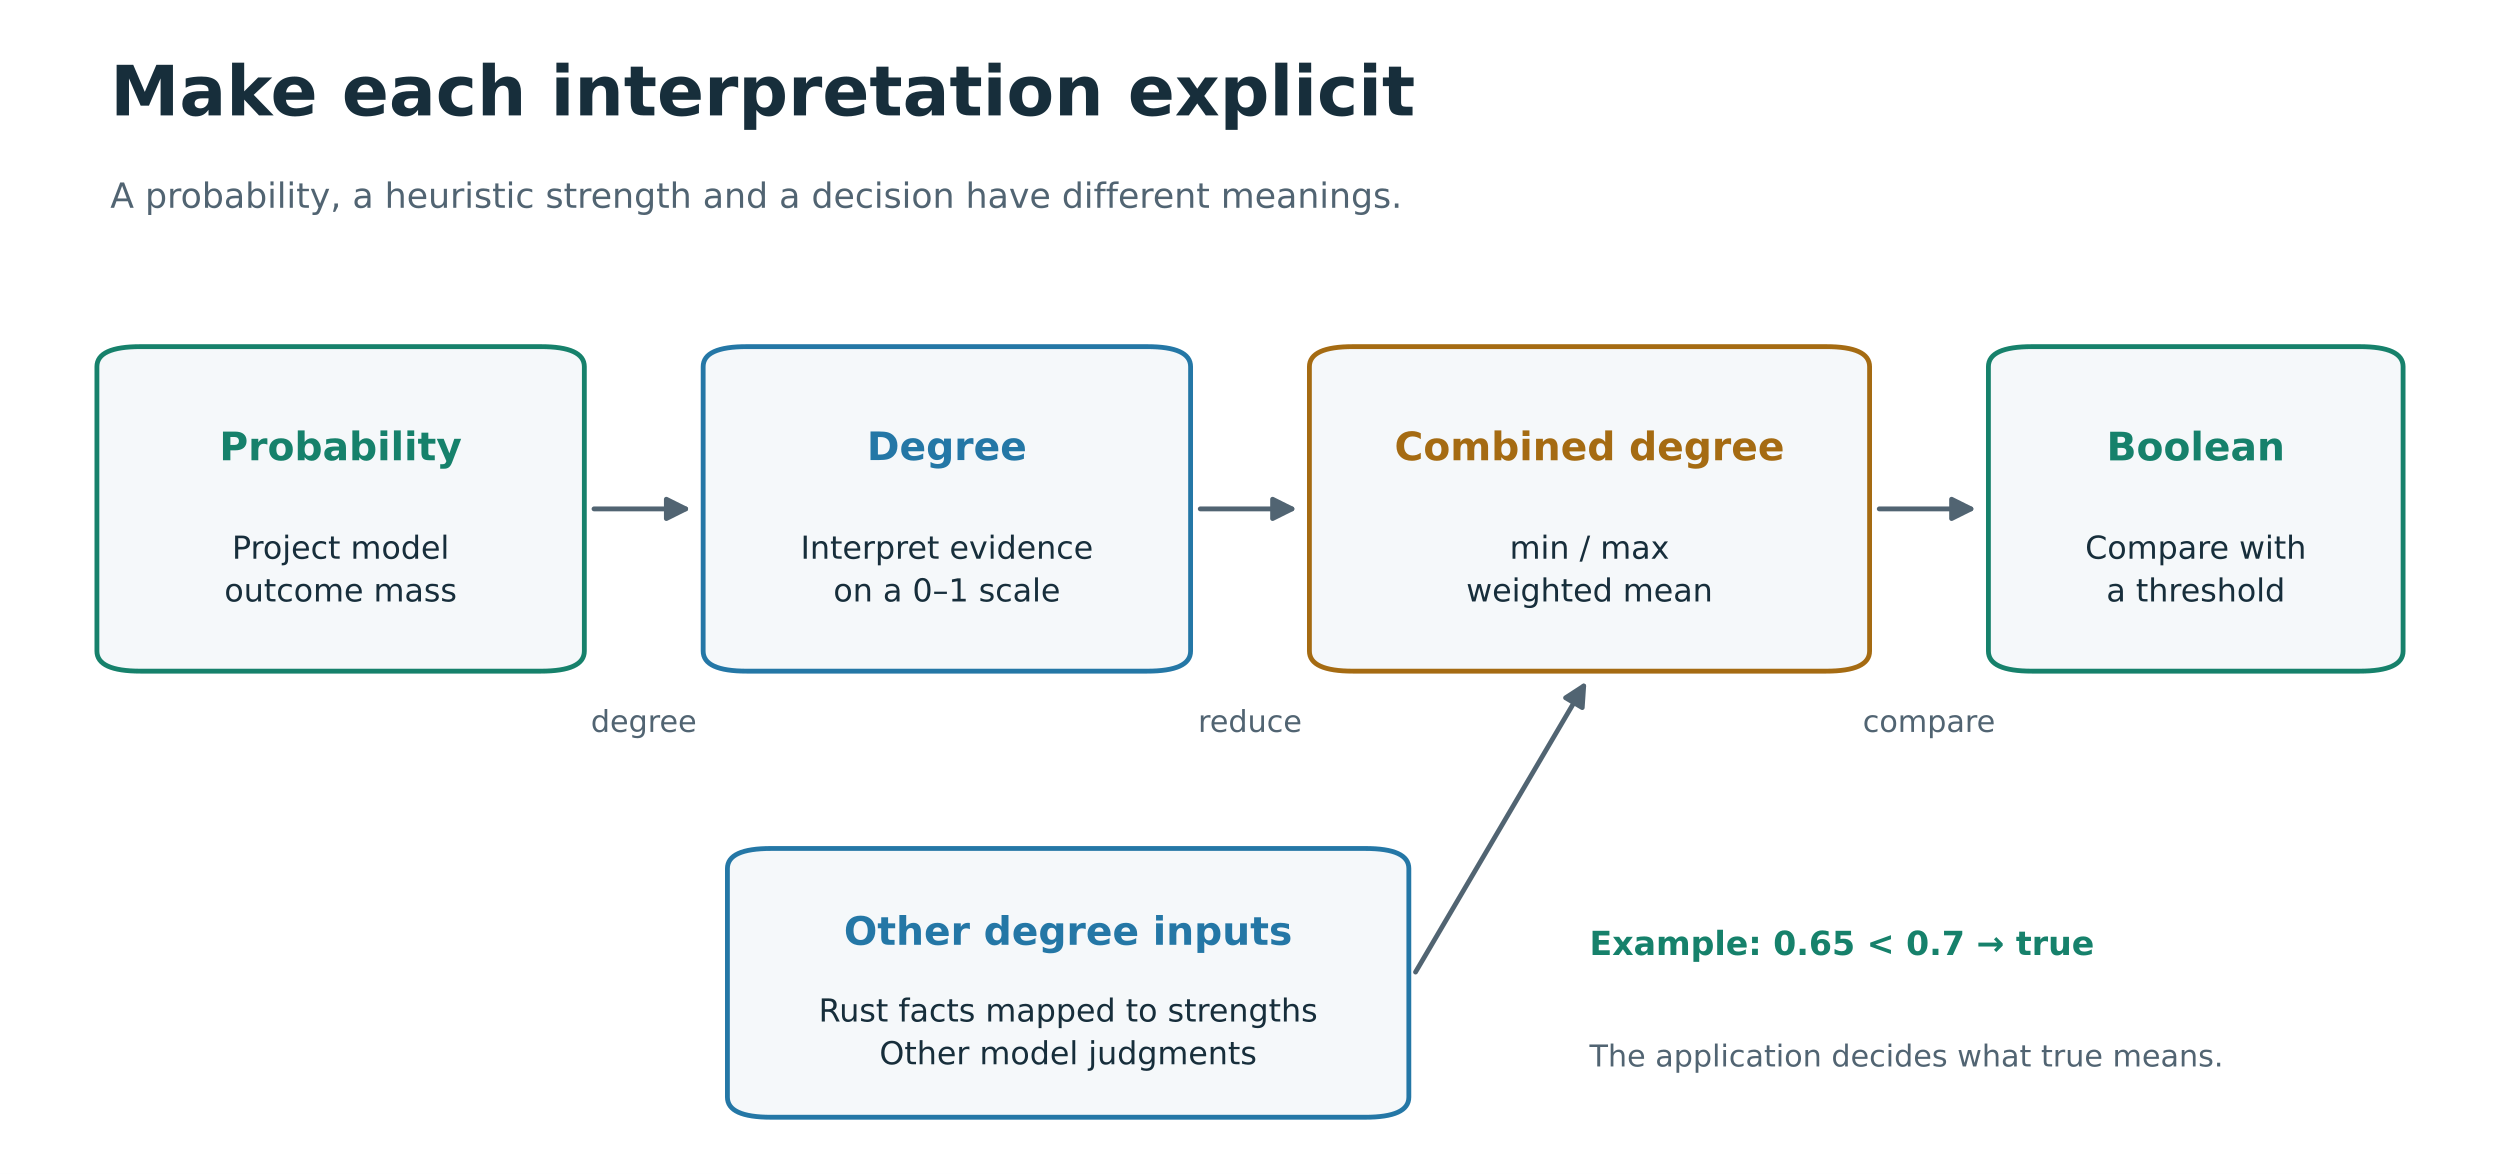
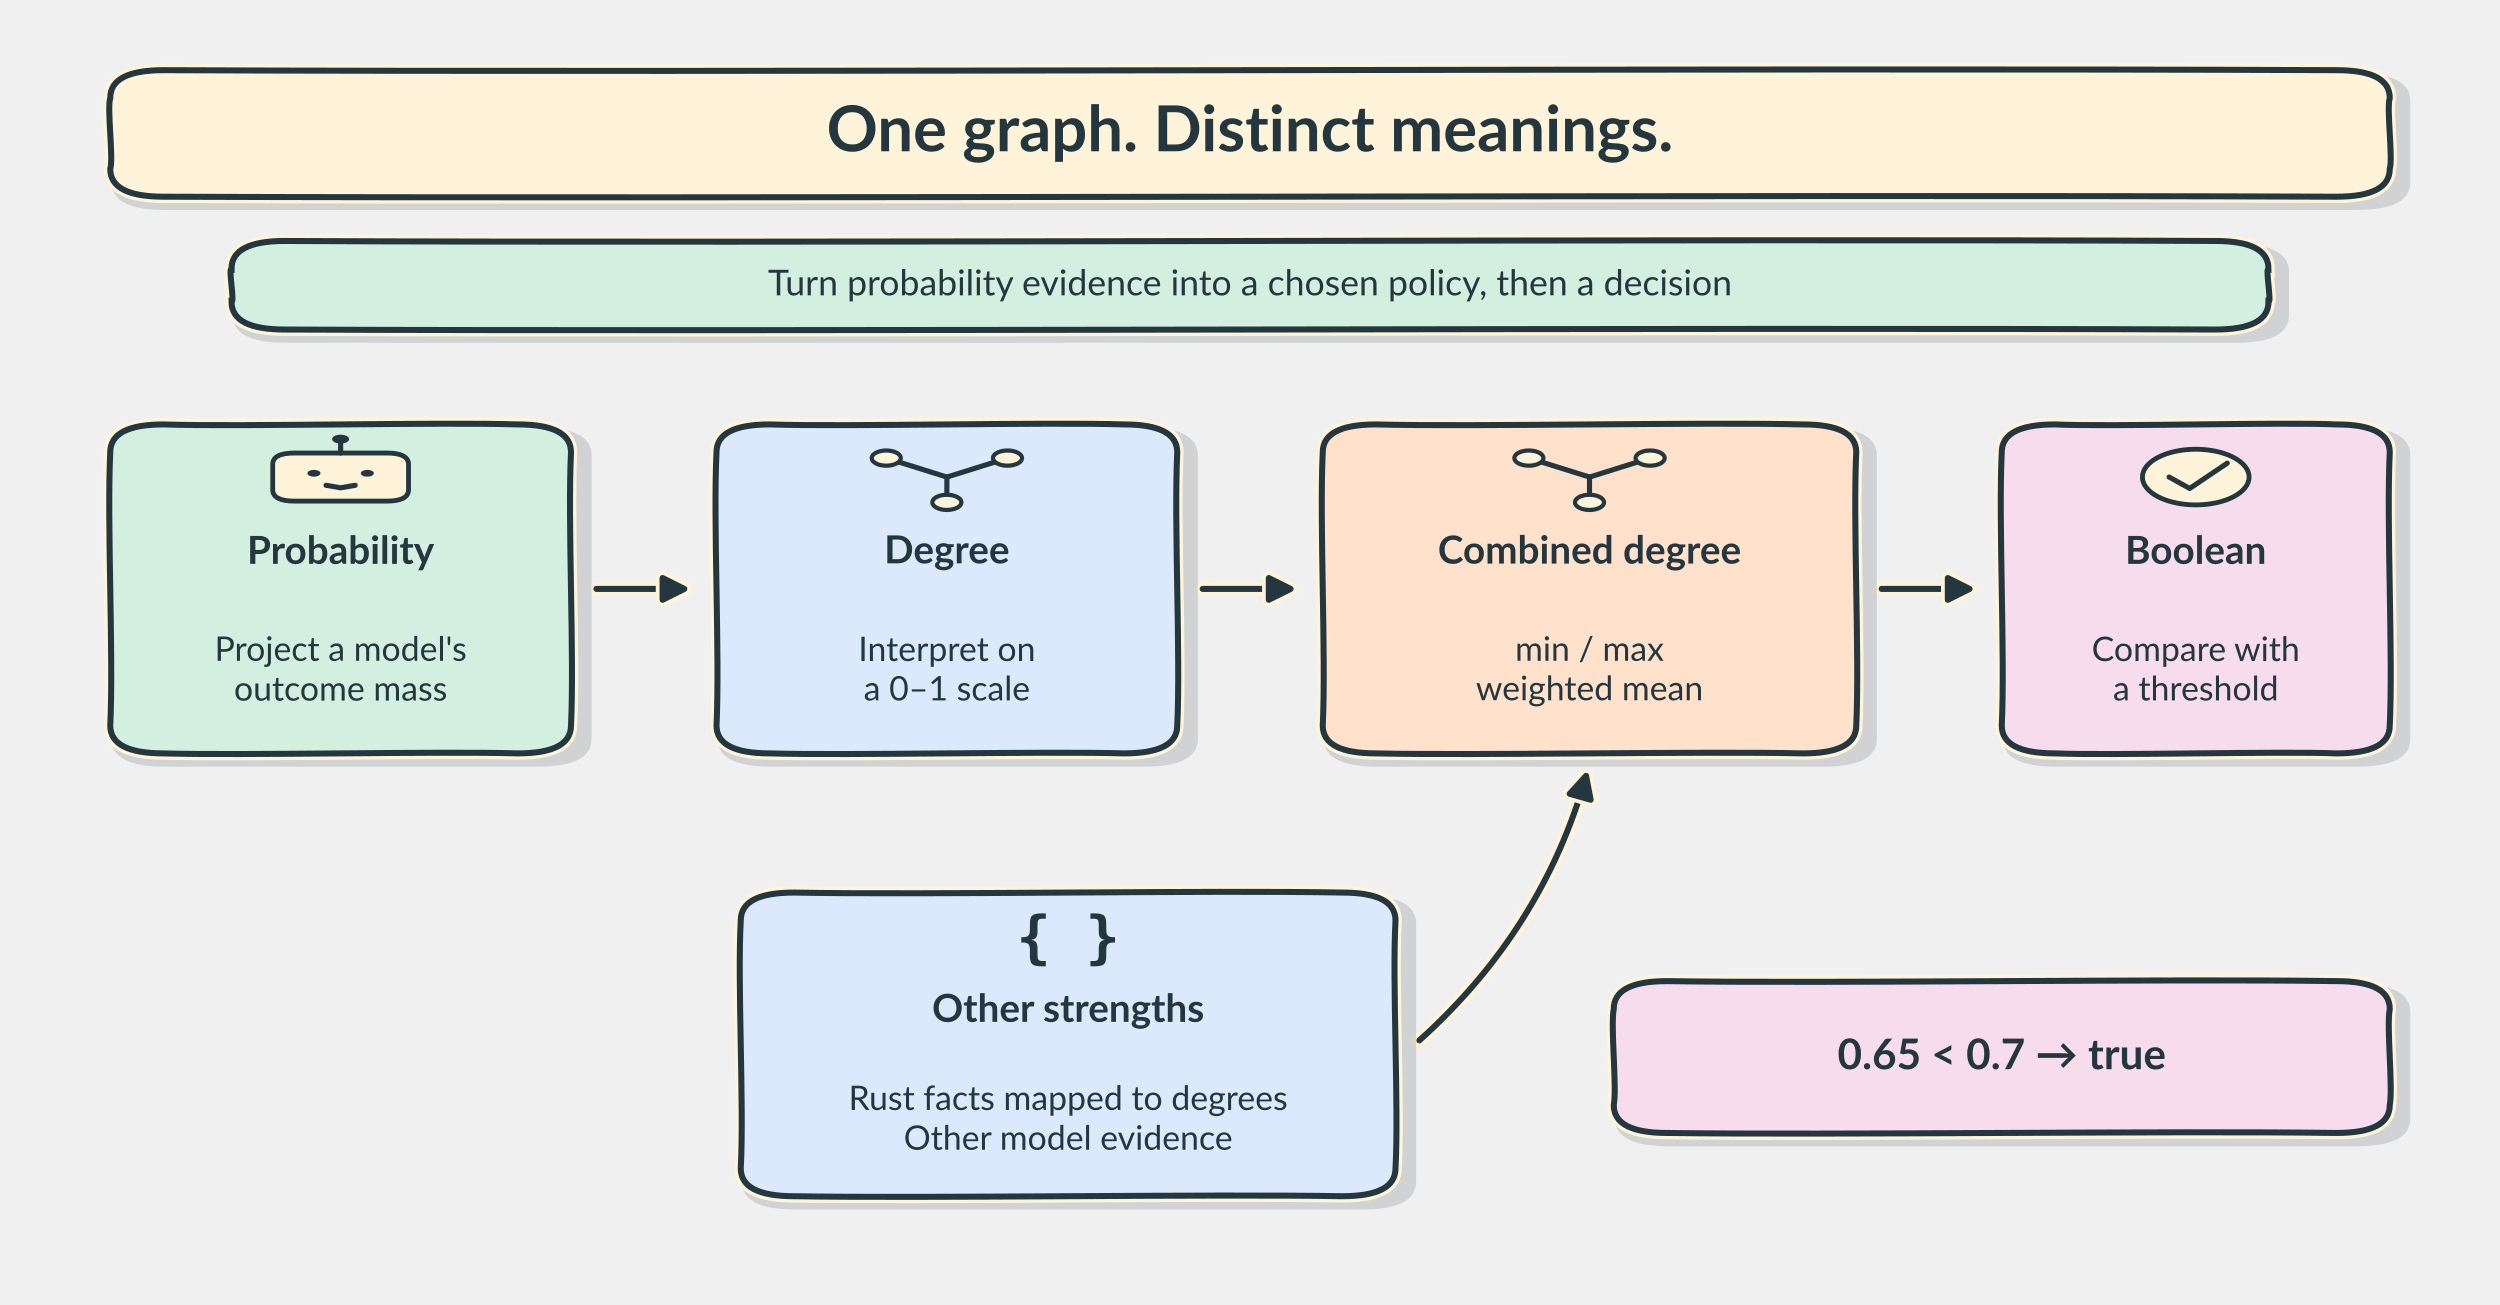
- <svg xmlns="http://www.w3.org/2000/svg" width="828pt" height="388.8pt" viewBox="0 0 828 388.8" version="1.1">
+ <svg xmlns="http://www.w3.org/2000/svg" width="828pt" height="432pt" viewBox="0 0 828 432" version="1.1">
  <defs>
    <style type="text/css">*{stroke-linejoin: round; stroke-linecap: butt}</style>
  </defs>
  <g id="figure_1">
    <g id="patch_1">
-       <path d="M 0 388.8 L 828 388.8 L 828 0 L 0 0 z " style="fill: #ffffff" />
+       <path d="M 0 432 L 828 432 L 828 0 L 0 0 L 0 432 z " style="fill: none; opacity: 0" />
    </g>
    <g id="axes_1">
      <g id="patch_2">
-         <path d="M 46.554 222.287 L 179.076 222.287 Q 193.533 222.287 193.533 215.638 L 193.533 121.451 Q 193.533 114.803 179.076 114.803 L 46.554 114.803 Q 32.097 114.803 32.097 121.451 L 32.097 215.638 Q 32.097 222.287 46.554 222.287 z " clip-path="url(#p345f1c7eb6)" style="fill: #f5f8fa; stroke: #16816b; stroke-width: 1.6; stroke-linejoin: miter" />
-       </g>
-       <g id="patch_3">
-         <path d="M 247.344 222.287 L 379.866 222.287 Q 394.323 222.287 394.323 215.638 L 394.323 121.451 Q 394.323 114.803 379.866 114.803 L 247.344 114.803 Q 232.887 114.803 232.887 121.451 L 232.887 215.638 Q 232.887 222.287 247.344 222.287 z " clip-path="url(#p345f1c7eb6)" style="fill: #f5f8fa; stroke: #2477a6; stroke-width: 1.6; stroke-linejoin: miter" />
-       </g>
-       <g id="patch_4">
-         <path d="M 448.134 222.287 L 604.75 222.287 Q 619.207 222.287 619.207 215.638 L 619.207 121.451 Q 619.207 114.803 604.75 114.803 L 448.134 114.803 Q 433.677 114.803 433.677 121.451 L 433.677 215.638 Q 433.677 222.287 448.134 222.287 z " clip-path="url(#p345f1c7eb6)" style="fill: #f5f8fa; stroke: #a56b12; stroke-width: 1.6; stroke-linejoin: miter" />
-       </g>
-       <g id="patch_5">
-         <path d="M 673.019 222.287 L 781.446 222.287 Q 795.903 222.287 795.903 215.638 L 795.903 121.451 Q 795.903 114.803 781.446 114.803 L 673.019 114.803 Q 658.562 114.803 658.562 121.451 L 658.562 215.638 Q 658.562 222.287 673.019 222.287 z " clip-path="url(#p345f1c7eb6)" style="fill: #f5f8fa; stroke: #16816b; stroke-width: 1.6; stroke-linejoin: miter" />
-       </g>
-       <g id="patch_6">
-         <path d="M 196.736 168.545 Q 212.809 168.545 227.094 168.545 " clip-path="url(#p345f1c7eb6)" style="fill: none; stroke: #516472; stroke-width: 1.6; stroke-linecap: round" />
-         <path d="M 220.694 165.345 L 227.094 168.545 L 220.694 171.745 L 220.694 165.345 z " clip-path="url(#p345f1c7eb6)" style="fill: #516472; stroke: #516472; stroke-width: 1.6; stroke-linecap: round" />
-       </g>
-       <g id="patch_7">
-         <path d="M 397.526 168.545 Q 413.599 168.545 427.884 168.545 " clip-path="url(#p345f1c7eb6)" style="fill: none; stroke: #516472; stroke-width: 1.6; stroke-linecap: round" />
-         <path d="M 421.484 165.345 L 427.884 168.545 L 421.484 171.745 L 421.484 165.345 z " clip-path="url(#p345f1c7eb6)" style="fill: #516472; stroke: #516472; stroke-width: 1.6; stroke-linecap: round" />
-       </g>
-       <g id="patch_8">
-         <path d="M 622.411 168.545 Q 638.484 168.545 652.769 168.545 " clip-path="url(#p345f1c7eb6)" style="fill: none; stroke: #516472; stroke-width: 1.6; stroke-linecap: round" />
-         <path d="M 646.369 165.345 L 652.769 168.545 L 646.369 171.745 L 646.369 165.345 z " clip-path="url(#p345f1c7eb6)" style="fill: #516472; stroke: #516472; stroke-width: 1.6; stroke-linecap: round" />
-       </g>
-       <g id="patch_9">
-         <path d="M 255.376 370.031 L 452.15 370.031 Q 466.607 370.031 466.607 363.382 L 466.607 287.663 Q 466.607 281.015 452.15 281.015 L 255.376 281.015 Q 240.919 281.015 240.919 287.663 L 240.919 363.382 Q 240.919 370.031 255.376 370.031 z " clip-path="url(#p345f1c7eb6)" style="fill: #f5f8fa; stroke: #2477a6; stroke-width: 1.6; stroke-linejoin: miter" />
-       </g>
-       <g id="patch_10">
-         <path d="M 468.826 321.95 Q 497.127 273.812 524.521 227.217 " clip-path="url(#p345f1c7eb6)" style="fill: none; stroke: #516472; stroke-width: 1.6; stroke-linecap: round" />
-         <path d="M 518.519 231.112 L 524.521 227.217 L 524.036 234.356 L 518.519 231.112 z " clip-path="url(#p345f1c7eb6)" style="fill: #516472; stroke: #516472; stroke-width: 1.6; stroke-linecap: round" />
-       </g>
-       <g id="text_1">
-         <text style="fill: #172e3b; font: 700 23px 'DejaVu Sans'; text-anchor: start" x="36.515" y="38.228" transform="rotate(-0, 36.5148, 38.22816)">Make each interpretation explicit</text>
-       </g>
-       <g id="text_2">
-         <text style="fill: #516472; font: 11.5px 'DejaVu Sans'; text-anchor: start" x="36.515" y="68.818" transform="rotate(-0, 36.5148, 68.8176)">A probability, a heuristic strength and a decision have different meanings.</text>
-       </g>
-       <g id="text_3">
-         <text style="fill: #16816b; font: 700 13px 'DejaVu Sans'; text-anchor: middle" x="112.815" y="152.431" transform="rotate(-0, 112.815, 152.4313)">Probability</text>
-       </g>
-       <g id="text_4">
-         <text style="fill: #172e3b; font: 10.5px 'DejaVu Sans'" transform="translate(76.83855 185.0507)">Project model</text>
-         <text style="fill: #172e3b; font: 10.5px 'DejaVu Sans'" transform="translate(74.30461 199.2019)">outcome mass</text>
-       </g>
-       <g id="text_5">
-         <text style="fill: #2477a6; font: 700 13px 'DejaVu Sans'; text-anchor: middle" x="313.605" y="152.38" transform="rotate(-0, 313.605, 152.3805)">Degree</text>
-       </g>
-       <g id="text_6">
-         <text style="fill: #172e3b; font: 10.5px 'DejaVu Sans'" transform="translate(265.1483 185.0507)">Interpret evidence</text>
-         <text style="fill: #172e3b; font: 10.5px 'DejaVu Sans'" transform="translate(276.0093 199.2019)">on a 0–1 scale</text>
-       </g>
-       <g id="text_7">
-         <text style="fill: #a56b12; font: 700 13px 'DejaVu Sans'; text-anchor: middle" x="526.442" y="152.431" transform="rotate(-0, 526.4424, 152.4313)">Combined degree</text>
-       </g>
-       <g id="text_8">
-         <text style="fill: #172e3b; font: 10.5px 'DejaVu Sans'" transform="translate(499.9988 185.0507)">min / max</text>
-         <text style="fill: #172e3b; font: 10.5px 'DejaVu Sans'" transform="translate(485.6212 199.2019)">weighted mean</text>
-       </g>
-       <g id="text_9">
-         <text style="fill: #16816b; font: 700 13px 'DejaVu Sans'; text-anchor: middle" x="727.232" y="152.482" transform="rotate(-0, 727.2324, 152.482)">Boolean</text>
-       </g>
-       <g id="text_10">
-         <text style="fill: #172e3b; font: 10.5px 'DejaVu Sans'" transform="translate(690.6137 185.0507)">Compare with</text>
-         <text style="fill: #172e3b; font: 10.5px 'DejaVu Sans'" transform="translate(697.6249 199.2019)">a threshold</text>
-       </g>
-       <g id="text_11">
-         <text style="fill: #516472; font: 10px 'DejaVu Sans'; text-anchor: middle" x="213.21" y="242.417" transform="rotate(-0, 213.21, 242.4168)">degree</text>
-       </g>
-       <g id="text_12">
-         <text style="fill: #516472; font: 10px 'DejaVu Sans'; text-anchor: middle" x="414" y="242.417" transform="rotate(-0, 414, 242.4168)">reduce</text>
-       </g>
-       <g id="text_13">
-         <text style="fill: #516472; font: 10px 'DejaVu Sans'; text-anchor: middle" x="638.885" y="242.417" transform="rotate(-0, 638.8848, 242.4168)">compare</text>
-       </g>
-       <g id="text_14">
-         <text style="fill: #2477a6; font: 700 13px 'DejaVu Sans'; text-anchor: middle" x="353.763" y="312.918" transform="rotate(-0, 353.763, 312.9182)">Other degree inputs</text>
-       </g>
-       <g id="text_15">
-         <text style="fill: #172e3b; font: 10.5px 'DejaVu Sans'" transform="translate(271.137 338.3351)">Rust facts mapped to strengths</text>
-         <text style="fill: #172e3b; font: 10.5px 'DejaVu Sans'" transform="translate(291.2552 352.4863)">Other model judgments</text>
-       </g>
-       <g id="text_16">
-         <text style="fill: #16816b; font: 700 11px 'DejaVu Sans'; text-anchor: start" x="526.442" y="316.289" transform="rotate(-0, 526.4424, 316.2888)">Example: 0.65 &lt; 0.7 → true</text>
-       </g>
-       <g id="text_17">
-         <text style="fill: #516472; font: 10px 'DejaVu Sans'; text-anchor: start" x="526.442" y="353.225" transform="rotate(-0, 526.4424, 353.2248)">The application decides what true means.</text>
+         <path d="M 197.538 195.048 Q 213.209 195.048 226.645 195.048 " clip-path="url(#p30d0d04ca7)" style="fill: none; stroke: #fff4d9; stroke-width: 4.5; stroke-linecap: round" />
+         <path d="M 197.538 195.048 Q 213.209 195.048 226.645 195.048 " clip-path="url(#p30d0d04ca7)" style="fill: none; stroke: #24363e; stroke-width: 2; stroke-linecap: round" />
+         <path d="M 219.445 191.448 L 226.645 195.048 L 219.445 198.648 L 219.445 191.448 z " clip-path="url(#p30d0d04ca7)" style="fill: #24363e; stroke: #fff4d9; stroke-width: 4.5; stroke-linecap: round" />
+         <path d="M 219.445 191.448 L 226.645 195.048 L 219.445 198.648 L 219.445 191.448 z " clip-path="url(#p30d0d04ca7)" style="fill: #24363e; stroke: #24363e; stroke-width: 2; stroke-linecap: round" />
+         <g id="patch_3">
+           <path d="M 398.328 195.048 Q 413.999 195.048 427.435 195.048 " clip-path="url(#p30d0d04ca7)" style="fill: none; stroke: #fff4d9; stroke-width: 4.5; stroke-linecap: round" />
+           <path d="M 398.328 195.048 Q 413.999 195.048 427.435 195.048 " clip-path="url(#p30d0d04ca7)" style="fill: none; stroke: #24363e; stroke-width: 2; stroke-linecap: round" />
+           <path d="M 420.235 191.448 L 427.435 195.048 L 420.235 198.648 L 420.235 191.448 z " clip-path="url(#p30d0d04ca7)" style="fill: #24363e; stroke: #fff4d9; stroke-width: 4.5; stroke-linecap: round" />
+           <path d="M 420.235 191.448 L 427.435 195.048 L 420.235 198.648 L 420.235 191.448 z " clip-path="url(#p30d0d04ca7)" style="fill: #24363e; stroke: #24363e; stroke-width: 2; stroke-linecap: round" />
+           <g id="patch_4">
+             <path d="M 623.213 195.048 Q 638.884 195.048 652.32 195.048 " clip-path="url(#p30d0d04ca7)" style="fill: none; stroke: #fff4d9; stroke-width: 4.5; stroke-linecap: round" />
+             <path d="M 623.213 195.048 Q 638.884 195.048 652.32 195.048 " clip-path="url(#p30d0d04ca7)" style="fill: none; stroke: #24363e; stroke-width: 2; stroke-linecap: round" />
+             <path d="M 645.12 191.448 L 652.32 195.048 L 645.12 198.648 L 645.12 191.448 z " clip-path="url(#p30d0d04ca7)" style="fill: #24363e; stroke: #fff4d9; stroke-width: 4.5; stroke-linecap: round" />
+             <path d="M 645.12 191.448 L 652.32 195.048 L 645.12 198.648 L 645.12 191.448 z " clip-path="url(#p30d0d04ca7)" style="fill: #24363e; stroke: #24363e; stroke-width: 2; stroke-linecap: round" />
+             <g id="patch_5">
+               <path d="M 470.106 344.574 Q 511.001 307.767 525.303 256.959 " clip-path="url(#p30d0d04ca7)" style="fill: none; stroke: #fff4d9; stroke-width: 4.5; stroke-linecap: round" />
+               <path d="M 470.106 344.574 Q 511.001 307.767 525.303 256.959 " clip-path="url(#p30d0d04ca7)" style="fill: none; stroke: #24363e; stroke-width: 2; stroke-linecap: round" />
+               <path d="M 519.887 262.914 L 525.303 256.959 L 526.818 264.865 L 519.887 262.914 z " clip-path="url(#p30d0d04ca7)" style="fill: #24363e; stroke: #fff4d9; stroke-width: 4.5; stroke-linecap: round" />
+               <path d="M 519.887 262.914 L 525.303 256.959 L 526.818 264.865 L 519.887 262.914 z " clip-path="url(#p30d0d04ca7)" style="fill: #24363e; stroke: #24363e; stroke-width: 2; stroke-linecap: round" />
+               <g id="patch_6">
+                 <path d="M 54.586 69.546 L 780.643 69.546 Q 798.312 69.546 798.312 60.327 L 798.312 33.508 Q 798.312 24.289 780.643 24.289 L 54.586 24.289 Q 36.916 24.289 36.916 33.508 L 36.916 60.327 Q 36.916 69.546 54.586 69.546 z " clip-path="url(#p30d0d04ca7)" style="fill: #24363e; opacity: 0.16" />
+               </g>
+               <g id="patch_7">
+                 <path d="M 94.744 113.545 L 740.485 113.545 Q 758.154 113.545 758.154 104.326 L 758.154 90.078 Q 758.154 80.86 740.485 80.86 L 94.744 80.86 Q 77.074 80.86 77.074 90.078 L 77.074 104.326 Q 77.074 113.545 94.744 113.545 z " clip-path="url(#p30d0d04ca7)" style="fill: #24363e; opacity: 0.16" />
+               </g>
+               <g id="patch_8">
+                 <path d="M 54.586 253.923 L 178.273 253.923 Q 195.942 253.923 195.942 244.704 L 195.942 150.839 Q 195.942 141.62 178.273 141.62 L 54.586 141.62 Q 36.916 141.62 36.916 150.839 L 36.916 244.704 Q 36.916 253.923 54.586 253.923 z " clip-path="url(#p30d0d04ca7)" style="fill: #24363e; opacity: 0.16" />
+               </g>
+               <g id="patch_9">
+                 <path d="M 255.376 253.923 L 379.063 253.923 Q 396.732 253.923 396.732 244.704 L 396.732 150.839 Q 396.732 141.62 379.063 141.62 L 255.376 141.62 Q 237.706 141.62 237.706 150.839 L 237.706 244.704 Q 237.706 253.923 255.376 253.923 z " clip-path="url(#p30d0d04ca7)" style="fill: #24363e; opacity: 0.16" />
+               </g>
+               <g id="patch_10">
+                 <path d="M 456.166 253.923 L 603.947 253.923 Q 621.617 253.923 621.617 244.704 L 621.617 150.839 Q 621.617 141.62 603.947 141.62 L 456.166 141.62 Q 438.496 141.62 438.496 150.839 L 438.496 244.704 Q 438.496 253.923 456.166 253.923 z " clip-path="url(#p30d0d04ca7)" style="fill: #24363e; opacity: 0.16" />
+               </g>
+               <g id="patch_11">
+                 <path d="M 681.051 253.923 L 780.643 253.923 Q 798.312 253.923 798.312 244.704 L 798.312 150.839 Q 798.312 141.62 780.643 141.62 L 681.051 141.62 Q 663.381 141.62 663.381 150.839 L 663.381 244.704 Q 663.381 253.923 681.051 253.923 z " clip-path="url(#p30d0d04ca7)" style="fill: #24363e; opacity: 0.16" />
+               </g>
+               <g id="patch_12">
+                 <path d="M 263.408 400.587 L 451.347 400.587 Q 469.016 400.587 469.016 391.368 L 469.016 305.884 Q 469.016 296.665 451.347 296.665 L 263.408 296.665 Q 245.738 296.665 245.738 305.884 L 245.738 391.368 Q 245.738 400.587 263.408 400.587 z " clip-path="url(#p30d0d04ca7)" style="fill: #24363e; opacity: 0.16" />
+               </g>
+               <g id="patch_13">
+                 <path d="M 552.545 379.635 L 780.643 379.635 Q 798.312 379.635 798.312 370.416 L 798.312 335.217 Q 798.312 325.998 780.643 325.998 L 552.545 325.998 Q 534.876 325.998 534.876 335.217 L 534.876 370.416 Q 534.876 379.635 552.545 379.635 z " clip-path="url(#p30d0d04ca7)" style="fill: #24363e; opacity: 0.16" />
+               </g>
+               <g id="patch_14">
+                 <path d="M 54.184 65.146 C 247.907 65.9 580.093 64.391 773.816 65.146 Q 791.485 65.146 791.485 55.927 C 792.61 52.574 790.361 35.813 791.485 32.46 Q 791.485 23.242 773.816 23.242 C 580.093 22.404 247.907 24.08 54.184 23.242 Q 36.515 23.242 36.515 32.46 C 35.39 35.813 37.639 52.574 36.515 55.927 Q 36.515 65.146 54.184 65.146 z " clip-path="url(#p30d0d04ca7)" style="fill: #fff4d9; stroke: #fff4d9; stroke-width: 4.2; stroke-linejoin: miter" />
+                 <path d="M 54.184 65.146 C 247.907 65.9 580.093 64.391 773.816 65.146 Q 791.485 65.146 791.485 55.927 C 792.61 52.574 790.361 35.813 791.485 32.46 Q 791.485 23.242 773.816 23.242 C 580.093 22.404 247.907 24.08 54.184 23.242 Q 36.515 23.242 36.515 32.46 C 35.39 35.813 37.639 52.574 36.515 55.927 Q 36.515 65.146 54.184 65.146 z " clip-path="url(#p30d0d04ca7)" style="fill: #fff4d9; stroke: #24363e; stroke-width: 2; stroke-linejoin: miter" />
+                 <g id="patch_15">
+                   <path d="M 94.342 109.145 C 265.576 109.899 562.424 108.391 733.658 109.145 Q 751.327 109.145 751.327 99.926 C 752.452 100.345 750.203 88.612 751.327 89.031 Q 751.327 79.812 733.658 79.812 C 562.424 78.974 265.576 80.65 94.342 79.812 Q 76.673 79.812 76.673 89.031 C 75.548 88.612 77.797 100.345 76.673 99.926 Q 76.673 109.145 94.342 109.145 z " clip-path="url(#p30d0d04ca7)" style="fill: #d3efdf; stroke: #fff4d9; stroke-width: 4.2; stroke-linejoin: miter" />
+                   <path d="M 94.342 109.145 C 265.576 109.899 562.424 108.391 733.658 109.145 Q 751.327 109.145 751.327 99.926 C 752.452 100.345 750.203 88.612 751.327 89.031 Q 751.327 79.812 733.658 79.812 C 562.424 78.974 265.576 80.65 94.342 79.812 Q 76.673 79.812 76.673 89.031 C 75.548 88.612 77.797 100.345 76.673 99.926 Q 76.673 109.145 94.342 109.145 z " clip-path="url(#p30d0d04ca7)" style="fill: #d3efdf; stroke: #24363e; stroke-width: 2; stroke-linejoin: miter" />
+                   <g id="patch_16">
+                     <path d="M 54.184 249.523 C 79.243 250.277 146.387 248.769 171.446 249.523 Q 189.115 249.523 189.115 240.304 C 190.24 216.838 187.991 173.258 189.115 149.792 Q 189.115 140.573 171.446 140.573 C 146.387 139.735 79.243 141.411 54.184 140.573 Q 36.515 140.573 36.515 149.792 C 35.39 173.258 37.639 216.838 36.515 240.304 Q 36.515 249.523 54.184 249.523 z " clip-path="url(#p30d0d04ca7)" style="fill: #d3efdf; stroke: #fff4d9; stroke-width: 4.2; stroke-linejoin: miter" />
+                     <path d="M 54.184 249.523 C 79.243 250.277 146.387 248.769 171.446 249.523 Q 189.115 249.523 189.115 240.304 C 190.24 216.838 187.991 173.258 189.115 149.792 Q 189.115 140.573 171.446 140.573 C 146.387 139.735 79.243 141.411 54.184 140.573 Q 36.515 140.573 36.515 149.792 C 35.39 173.258 37.639 216.838 36.515 240.304 Q 36.515 249.523 54.184 249.523 z " clip-path="url(#p30d0d04ca7)" style="fill: #d3efdf; stroke: #24363e; stroke-width: 2; stroke-linejoin: miter" />
+                     <g id="patch_17">
+                       <path d="M 254.974 249.523 C 280.033 250.277 347.177 248.769 372.236 249.523 Q 389.905 249.523 389.905 240.304 C 391.03 216.838 388.781 173.258 389.905 149.792 Q 389.905 140.573 372.236 140.573 C 347.177 139.735 280.033 141.411 254.974 140.573 Q 237.305 140.573 237.305 149.792 C 236.18 173.258 238.429 216.838 237.305 240.304 Q 237.305 249.523 254.974 249.523 z " clip-path="url(#p30d0d04ca7)" style="fill: #dce9fc; stroke: #fff4d9; stroke-width: 4.2; stroke-linejoin: miter" />
+                       <path d="M 254.974 249.523 C 280.033 250.277 347.177 248.769 372.236 249.523 Q 389.905 249.523 389.905 240.304 C 391.03 216.838 388.781 173.258 389.905 149.792 Q 389.905 140.573 372.236 140.573 C 347.177 139.735 280.033 141.411 254.974 140.573 Q 237.305 140.573 237.305 149.792 C 236.18 173.258 238.429 216.838 237.305 240.304 Q 237.305 249.523 254.974 249.523 z " clip-path="url(#p30d0d04ca7)" style="fill: #dce9fc; stroke: #24363e; stroke-width: 2; stroke-linejoin: miter" />
+                       <g id="patch_18">
+                         <path d="M 455.764 249.523 C 487.569 250.277 565.315 248.769 597.12 249.523 Q 614.79 249.523 614.79 240.304 C 615.914 216.838 613.666 173.258 614.79 149.792 Q 614.79 140.573 597.12 140.573 C 565.315 139.735 487.569 141.411 455.764 140.573 Q 438.095 140.573 438.095 149.792 C 436.97 173.258 439.219 216.838 438.095 240.304 Q 438.095 249.523 455.764 249.523 z " clip-path="url(#p30d0d04ca7)" style="fill: #ffe1cc; stroke: #fff4d9; stroke-width: 4.2; stroke-linejoin: miter" />
+                         <path d="M 455.764 249.523 C 487.569 250.277 565.315 248.769 597.12 249.523 Q 614.79 249.523 614.79 240.304 C 615.914 216.838 613.666 173.258 614.79 149.792 Q 614.79 140.573 597.12 140.573 C 565.315 139.735 487.569 141.411 455.764 140.573 Q 438.095 140.573 438.095 149.792 C 436.97 173.258 439.219 216.838 438.095 240.304 Q 438.095 249.523 455.764 249.523 z " clip-path="url(#p30d0d04ca7)" style="fill: #ffe1cc; stroke: #24363e; stroke-width: 2; stroke-linejoin: miter" />
+                         <g id="patch_19">
+                           <path d="M 680.649 249.523 C 698.961 250.277 755.504 248.769 773.816 249.523 Q 791.485 249.523 791.485 240.304 C 792.61 216.838 790.361 173.258 791.485 149.792 Q 791.485 140.573 773.816 140.573 C 755.504 139.735 698.961 141.411 680.649 140.573 Q 662.98 140.573 662.98 149.792 C 661.855 173.258 664.104 216.838 662.98 240.304 Q 662.98 249.523 680.649 249.523 z " clip-path="url(#p30d0d04ca7)" style="fill: #f7dced; stroke: #fff4d9; stroke-width: 4.2; stroke-linejoin: miter" />
+                           <path d="M 680.649 249.523 C 698.961 250.277 755.504 248.769 773.816 249.523 Q 791.485 249.523 791.485 240.304 C 792.61 216.838 790.361 173.258 791.485 149.792 Q 791.485 140.573 773.816 140.573 C 755.504 139.735 698.961 141.411 680.649 140.573 Q 662.98 140.573 662.98 149.792 C 661.855 173.258 664.104 216.838 662.98 240.304 Q 662.98 249.523 680.649 249.523 z " clip-path="url(#p30d0d04ca7)" style="fill: #f7dced; stroke: #24363e; stroke-width: 2; stroke-linejoin: miter" />
+                           <g id="patch_20">
+                             <path d="M 263.006 396.187 C 306.055 396.941 401.471 395.433 444.52 396.187 Q 462.19 396.187 462.19 386.968 C 463.314 366.016 461.065 325.788 462.19 304.836 Q 462.19 295.618 444.52 295.618 C 401.471 294.78 306.055 296.456 263.006 295.618 Q 245.336 295.618 245.336 304.836 C 244.212 325.788 246.461 366.016 245.336 386.968 Q 245.336 396.187 263.006 396.187 z " clip-path="url(#p30d0d04ca7)" style="fill: #dce9fc; stroke: #fff4d9; stroke-width: 4.2; stroke-linejoin: miter" />
+                             <path d="M 263.006 396.187 C 306.055 396.941 401.471 395.433 444.52 396.187 Q 462.19 396.187 462.19 386.968 C 463.314 366.016 461.065 325.788 462.19 304.836 Q 462.19 295.618 444.52 295.618 C 401.471 294.78 306.055 296.456 263.006 295.618 Q 245.336 295.618 245.336 304.836 C 244.212 325.788 246.461 366.016 245.336 386.968 Q 245.336 396.187 263.006 396.187 z " clip-path="url(#p30d0d04ca7)" style="fill: #dce9fc; stroke: #24363e; stroke-width: 2; stroke-linejoin: miter" />
+                             <g id="patch_21">
+                               <path d="M 552.144 375.235 C 606.437 375.989 719.522 374.481 773.816 375.235 Q 791.485 375.235 791.485 366.016 C 792.61 360.15 790.361 340.036 791.485 334.169 Q 791.485 324.95 773.816 324.95 C 719.522 324.112 606.437 325.788 552.144 324.95 Q 534.474 324.95 534.474 334.169 C 533.35 340.036 535.598 360.15 534.474 366.016 Q 534.474 375.235 552.144 375.235 z " clip-path="url(#p30d0d04ca7)" style="fill: #f7dced; stroke: #fff4d9; stroke-width: 4.2; stroke-linejoin: miter" />
+                               <path d="M 552.144 375.235 C 606.437 375.989 719.522 374.481 773.816 375.235 Q 791.485 375.235 791.485 366.016 C 792.61 360.15 790.361 340.036 791.485 334.169 Q 791.485 324.95 773.816 324.95 C 719.522 324.112 606.437 325.788 552.144 324.95 Q 534.474 324.95 534.474 334.169 C 533.35 340.036 535.598 360.15 534.474 366.016 Q 534.474 375.235 552.144 375.235 z " clip-path="url(#p30d0d04ca7)" style="fill: #f7dced; stroke: #24363e; stroke-width: 2; stroke-linejoin: miter" />
+                               <g id="text_1">
+                                 <text style="fill: #24363e; font: 700 21px 'Lato'; text-anchor: middle" x="414" y="50.1" transform="rotate(-0, 414, 50.09985)">One graph. Distinct meanings.</text>
+                               </g>
+                               <g id="text_2">
+                                 <text style="fill: #24363e; font: 11.8px 'Lato'; text-anchor: middle" x="414" y="97.812" transform="rotate(-0, 414, 97.8119)">Turn probability evidence into a chosen policy, then a decision</text>
+                               </g>
+                               <g id="patch_22">
+                                 <path d="M 97.555 165.967 L 128.075 165.967 Q 135.303 165.967 135.303 162.195 L 135.303 153.814 Q 135.303 150.043 128.075 150.043 L 97.555 150.043 Q 90.327 150.043 90.327 153.814 L 90.327 162.195 Q 90.327 165.967 97.555 165.967 z " clip-path="url(#p30d0d04ca7)" style="fill: #fff4d9; stroke: #24363e; stroke-width: 1.6; stroke-linejoin: miter" />
+                               </g>
+                               <g id="line2d_1">
+                                 <path d="M 112.815 150.043 L 112.815 145.434 " clip-path="url(#p30d0d04ca7)" style="fill: none; stroke: #24363e; stroke-width: 1.7; stroke-linecap: round" />
+                               </g>
+                               <g id="line2d_2">
+                                 <path d="M 107.996 160.729 L 112.815 161.567 L 117.634 160.729 " clip-path="url(#p30d0d04ca7)" style="fill: none; stroke: #24363e; stroke-width: 1.7; stroke-linecap: round" />
+                               </g>
+                               <g id="text_3">
+                                 <text style="fill: #24363e; font: 700 12.8px 'Lato'; text-anchor: middle" x="112.815" y="186.746" transform="rotate(-0, 112.815, 186.7465)">Probability</text>
+                               </g>
+                               <g id="text_4">
+                                 <text style="fill: #24363e; font: 11.2px 'Lato'" transform="translate(71.06087 218.8618)">Project a model's</text>
+                                 <text style="fill: #24363e; font: 11.2px 'Lato'" transform="translate(77.4895 232.0374)">outcome mass</text>
+                               </g>
+                               <g id="line2d_3">
+                                 <path d="M 293.526 151.719 L 313.605 158.005 L 333.684 151.719 " clip-path="url(#p30d0d04ca7)" style="fill: none; stroke: #24363e; stroke-width: 1.7; stroke-linecap: round" />
+                               </g>
+                               <g id="line2d_4">
+                                 <path d="M 313.605 158.005 L 313.605 166.386 " clip-path="url(#p30d0d04ca7)" style="fill: none; stroke: #24363e; stroke-width: 1.7; stroke-linecap: round" />
+                               </g>
+                               <g id="text_5">
+                                 <text style="fill: #24363e; font: 700 12.8px 'Lato'; text-anchor: middle" x="313.605" y="186.58" transform="rotate(-0, 313.605, 186.5805)">Degree</text>
+                               </g>
+                               <g id="text_6">
+                                 <text style="fill: #24363e; font: 11.2px 'Lato'" transform="translate(284.2663 218.9204)">Interpret on</text>
+                                 <text style="fill: #24363e; font: 11.2px 'Lato'" transform="translate(286.0512 231.9788)">a 0–1 scale</text>
+                               </g>
+                               <g id="line2d_5">
+                                 <path d="M 506.363 151.719 L 526.442 158.005 L 546.521 151.719 " clip-path="url(#p30d0d04ca7)" style="fill: none; stroke: #24363e; stroke-width: 1.7; stroke-linecap: round" />
+                               </g>
+                               <g id="line2d_6">
+                                 <path d="M 526.442 158.005 L 526.442 166.386 " clip-path="url(#p30d0d04ca7)" style="fill: none; stroke: #24363e; stroke-width: 1.7; stroke-linecap: round" />
+                               </g>
+                               <g id="text_7">
+                                 <text style="fill: #24363e; font: 700 12.8px 'Lato'; text-anchor: middle" x="526.442" y="186.663" transform="rotate(-0, 526.4424, 186.6635)">Combined degree</text>
+                               </g>
+                               <g id="text_8">
+                                 <text style="fill: #24363e; font: 11.2px 'Lato'" transform="translate(501.7919 218.8592)">min / max</text>
+                                 <text style="fill: #24363e; font: 11.2px 'Lato'" transform="translate(488.8008 231.9175)">weighted mean</text>
+                               </g>
+                               <g id="patch_23">
+                                 <path d="M 727.232 167.224 C 731.918 167.224 736.413 166.252 739.727 164.524 C 743.04 162.795 744.902 160.45 744.902 158.005 C 744.902 155.56 743.04 153.215 739.727 151.486 C 736.413 149.757 731.918 148.786 727.232 148.786 C 722.546 148.786 718.052 149.757 714.738 151.486 C 711.425 153.215 709.563 155.56 709.563 158.005 C 709.563 160.45 711.425 162.795 714.738 164.524 C 718.052 166.252 722.546 167.224 727.232 167.224 z " clip-path="url(#p30d0d04ca7)" style="fill: #fff4d9; stroke: #24363e; stroke-width: 1.6; stroke-linejoin: miter" />
+                               </g>
+                               <g id="line2d_7">
+                                 <path d="M 718.398 158.005 L 725.225 161.776 L 737.673 153.395 " clip-path="url(#p30d0d04ca7)" style="fill: none; stroke: #24363e; stroke-width: 1.7; stroke-linecap: round" />
+                               </g>
+                               <g id="text_9">
+                                 <text style="fill: #24363e; font: 700 12.8px 'Lato'; text-anchor: middle" x="727.232" y="186.746" transform="rotate(-0, 727.2324, 186.7465)">Boolean</text>
+                               </g>
+                               <g id="text_10">
+                                 <text style="fill: #24363e; font: 11.2px 'Lato'" transform="translate(692.7653 218.9204)">Compare with</text>
+                                 <text style="fill: #24363e; font: 11.2px 'Lato'" transform="translate(699.8187 231.9788)">a threshold</text>
+                               </g>
+                               <g id="text_11">
+                                 <text style="fill: #24363e; font: 700 19px 'DejaVu Sans Mono'; text-anchor: middle" x="353.763" y="316.952" transform="rotate(-0, 353.763, 316.9515)">{ }</text>
+                               </g>
+                               <g id="text_12">
+                                 <text style="fill: #24363e; font: 700 12.8px 'Lato'; text-anchor: middle" x="353.763" y="338.44" transform="rotate(-0, 353.763, 338.4397)">Other strengths</text>
+                               </g>
+                               <g id="text_13">
+                                 <text style="fill: #24363e; font: 11.2px 'Lato'" transform="translate(281.0444 367.6184)">Rust facts mapped to degrees</text>
+                                 <text style="fill: #24363e; font: 11.2px 'Lato'" transform="translate(299.2986 380.7992)">Other model evidence</text>
+                               </g>
+                               <g id="text_14">
+                                 <text style="fill: #24363e; font: 700 14px 'Lato'; text-anchor: middle" x="662.98" y="354.121" transform="rotate(-0, 662.9796, 354.1211)">0.65 &lt; 0.7 → true</text>
+                               </g>
+                               <g id="patch_24">
+                                 <path d="M 112.815 146.9 C 113.561 146.9 114.276 146.746 114.803 146.471 C 115.33 146.196 115.626 145.823 115.626 145.434 C 115.626 145.045 115.33 144.672 114.803 144.397 C 114.276 144.122 113.561 143.967 112.815 143.967 C 112.069 143.967 111.354 144.122 110.827 144.397 C 110.3 144.672 110.004 145.045 110.004 145.434 C 110.004 145.823 110.3 146.196 110.827 146.471 C 111.354 146.746 112.069 146.9 112.815 146.9 z " clip-path="url(#p30d0d04ca7)" style="fill: #24363e" />
+                               </g>
+                               <g id="patch_25">
+                                 <path d="M 103.98 157.879 C 104.555 157.879 105.107 157.76 105.514 157.548 C 105.92 157.336 106.149 157.048 106.149 156.748 C 106.149 156.448 105.92 156.16 105.514 155.948 C 105.107 155.736 104.555 155.616 103.98 155.616 C 103.405 155.616 102.854 155.736 102.447 155.948 C 102.04 156.16 101.812 156.448 101.812 156.748 C 101.812 157.048 102.04 157.336 102.447 157.548 C 102.854 157.76 103.405 157.879 103.98 157.879 z " clip-path="url(#p30d0d04ca7)" style="fill: #24363e" />
+                               </g>
+                               <g id="patch_26">
+                                 <path d="M 121.65 157.879 C 122.225 157.879 122.776 157.76 123.183 157.548 C 123.59 157.336 123.818 157.048 123.818 156.748 C 123.818 156.448 123.59 156.16 123.183 155.948 C 122.776 155.736 122.225 155.616 121.65 155.616 C 121.075 155.616 120.523 155.736 120.116 155.948 C 119.71 156.16 119.481 156.448 119.481 156.748 C 119.481 157.048 119.71 157.336 120.116 157.548 C 120.523 157.76 121.075 157.879 121.65 157.879 z " clip-path="url(#p30d0d04ca7)" style="fill: #24363e" />
+                               </g>
+                               <g id="patch_27">
+                                 <path d="M 293.526 154.234 C 294.804 154.234 296.03 153.969 296.934 153.497 C 297.837 153.026 298.345 152.386 298.345 151.719 C 298.345 151.052 297.837 150.413 296.934 149.941 C 296.03 149.47 294.804 149.205 293.526 149.205 C 292.248 149.205 291.022 149.47 290.118 149.941 C 289.215 150.413 288.707 151.052 288.707 151.719 C 288.707 152.386 289.215 153.026 290.118 153.497 C 291.022 153.969 292.248 154.234 293.526 154.234 z " clip-path="url(#p30d0d04ca7)" style="fill: #fff4d9; stroke: #24363e; stroke-width: 1.4; stroke-linejoin: miter" />
+                               </g>
+                               <g id="patch_28">
+                                 <path d="M 333.684 154.234 C 334.962 154.234 336.188 153.969 337.092 153.497 C 337.995 153.026 338.503 152.386 338.503 151.719 C 338.503 151.052 337.995 150.413 337.092 149.941 C 336.188 149.47 334.962 149.205 333.684 149.205 C 332.406 149.205 331.18 149.47 330.276 149.941 C 329.373 150.413 328.865 151.052 328.865 151.719 C 328.865 152.386 329.373 153.026 330.276 153.497 C 331.18 153.969 332.406 154.234 333.684 154.234 z " clip-path="url(#p30d0d04ca7)" style="fill: #fff4d9; stroke: #24363e; stroke-width: 1.4; stroke-linejoin: miter" />
+                               </g>
+                               <g id="patch_29">
+                                 <path d="M 313.605 168.9 C 314.883 168.9 316.109 168.635 317.013 168.163 C 317.916 167.692 318.424 167.052 318.424 166.386 C 318.424 165.719 317.916 165.079 317.013 164.608 C 316.109 164.136 314.883 163.871 313.605 163.871 C 312.327 163.871 311.101 164.136 310.197 164.608 C 309.294 165.079 308.786 165.719 308.786 166.386 C 308.786 167.052 309.294 167.692 310.197 168.163 C 311.101 168.635 312.327 168.9 313.605 168.9 z " clip-path="url(#p30d0d04ca7)" style="fill: #fff4d9; stroke: #24363e; stroke-width: 1.4; stroke-linejoin: miter" />
+                               </g>
+                               <g id="patch_30">
+                                 <path d="M 506.363 154.234 C 507.641 154.234 508.867 153.969 509.771 153.497 C 510.675 153.026 511.182 152.386 511.182 151.719 C 511.182 151.052 510.675 150.413 509.771 149.941 C 508.867 149.47 507.641 149.205 506.363 149.205 C 505.085 149.205 503.86 149.47 502.956 149.941 C 502.052 150.413 501.544 151.052 501.544 151.719 C 501.544 152.386 502.052 153.026 502.956 153.497 C 503.86 153.969 505.085 154.234 506.363 154.234 z " clip-path="url(#p30d0d04ca7)" style="fill: #fff4d9; stroke: #24363e; stroke-width: 1.4; stroke-linejoin: miter" />
+                               </g>
+                               <g id="patch_31">
+                                 <path d="M 546.521 154.234 C 547.799 154.234 549.025 153.969 549.929 153.497 C 550.833 153.026 551.34 152.386 551.34 151.719 C 551.34 151.052 550.833 150.413 549.929 149.941 C 549.025 149.47 547.799 149.205 546.521 149.205 C 545.243 149.205 544.018 149.47 543.114 149.941 C 542.21 150.413 541.702 151.052 541.702 151.719 C 541.702 152.386 542.21 153.026 543.114 153.497 C 544.018 153.969 545.243 154.234 546.521 154.234 z " clip-path="url(#p30d0d04ca7)" style="fill: #fff4d9; stroke: #24363e; stroke-width: 1.4; stroke-linejoin: miter" />
+                               </g>
+                               <g id="patch_32">
+                                 <path d="M 526.442 168.9 C 527.72 168.9 528.946 168.635 529.85 168.163 C 530.754 167.692 531.261 167.052 531.261 166.386 C 531.261 165.719 530.754 165.079 529.85 164.608 C 528.946 164.136 527.72 163.871 526.442 163.871 C 525.164 163.871 523.939 164.136 523.035 164.608 C 522.131 165.079 521.623 165.719 521.623 166.386 C 521.623 167.052 522.131 167.692 523.035 168.163 C 523.939 168.635 525.164 168.9 526.442 168.9 z " clip-path="url(#p30d0d04ca7)" style="fill: #fff4d9; stroke: #24363e; stroke-width: 1.4; stroke-linejoin: miter" />
+                               </g>
+                             </g>
+                           </g>
+                           <defs>
+                             <clipPath id="p30d0d04ca7">
+                               <rect x="12.42" y="6.48" width="803.16" height="419.04" />
+                             </clipPath>
+                           </defs>
+                         </g>
+                       </g>
+                     </g>
+                   </g>
+                 </g>
+               </g>
+             </g>
+           </g>
+         </g>
      </g>
    </g>
  </g>
-   <defs>
-     <clipPath id="p345f1c7eb6">
-       <rect x="12.42" y="9.72" width="803.16" height="369.36" />
-     </clipPath>
-   </defs>
</svg>
